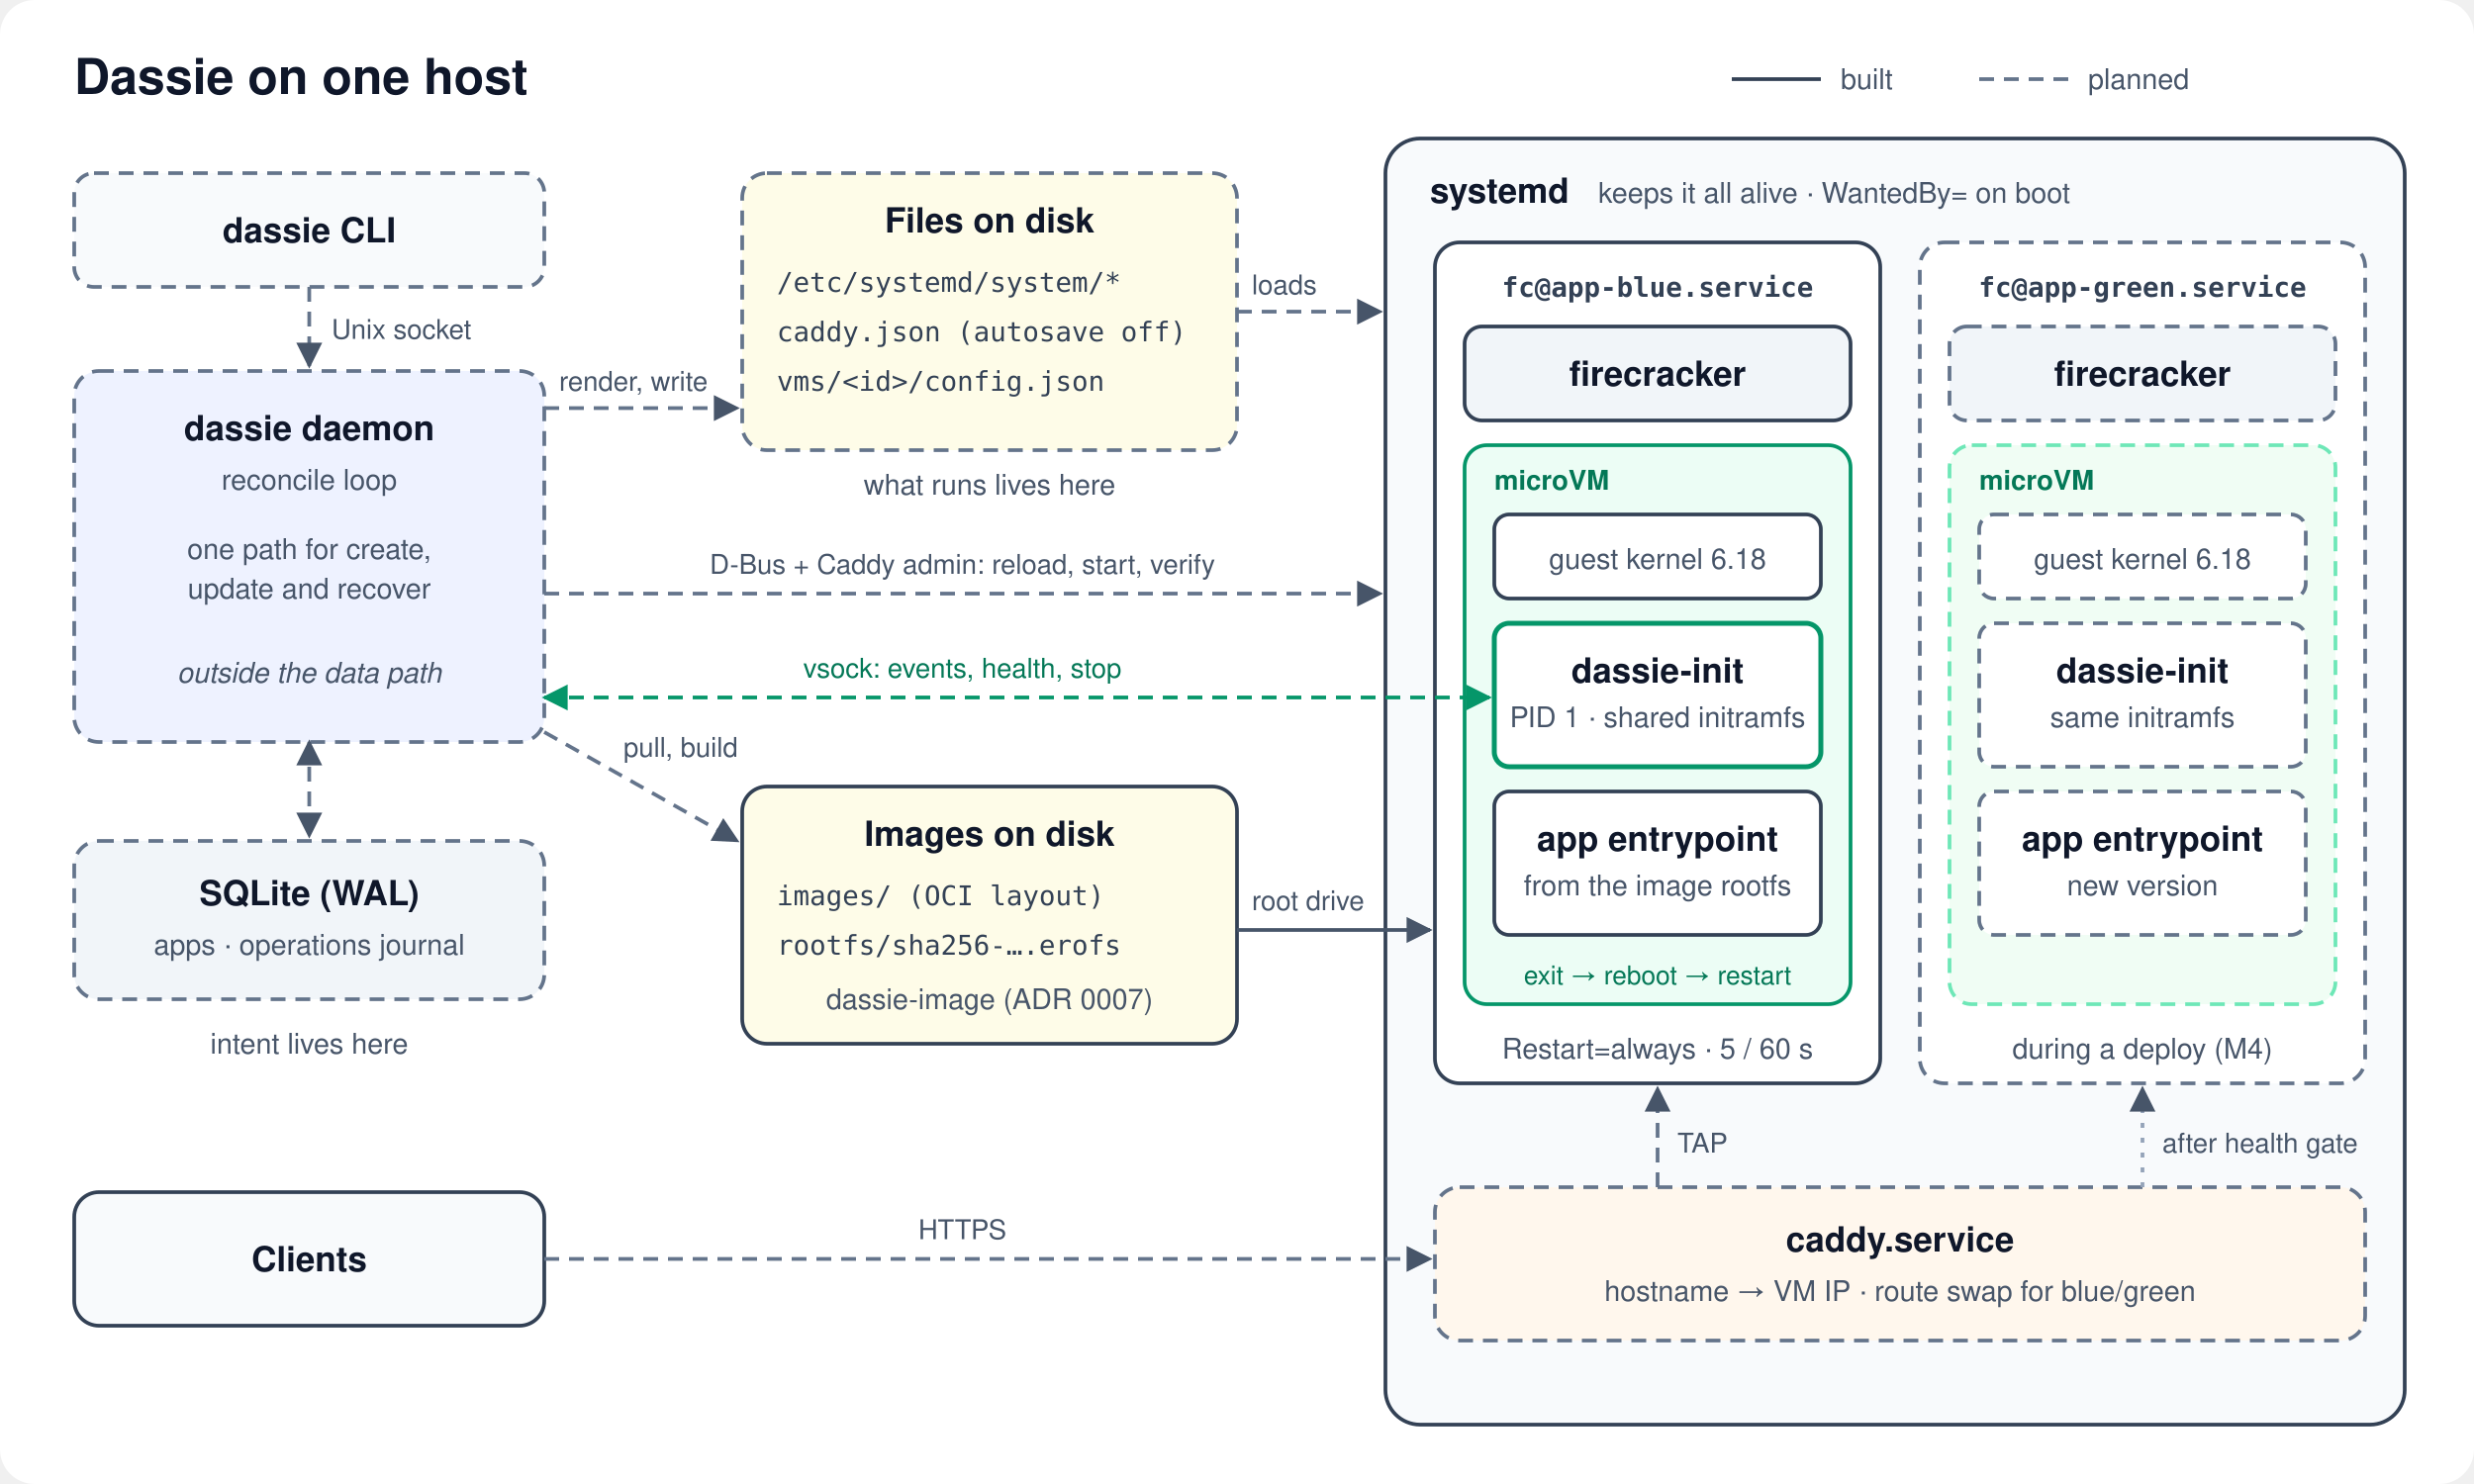
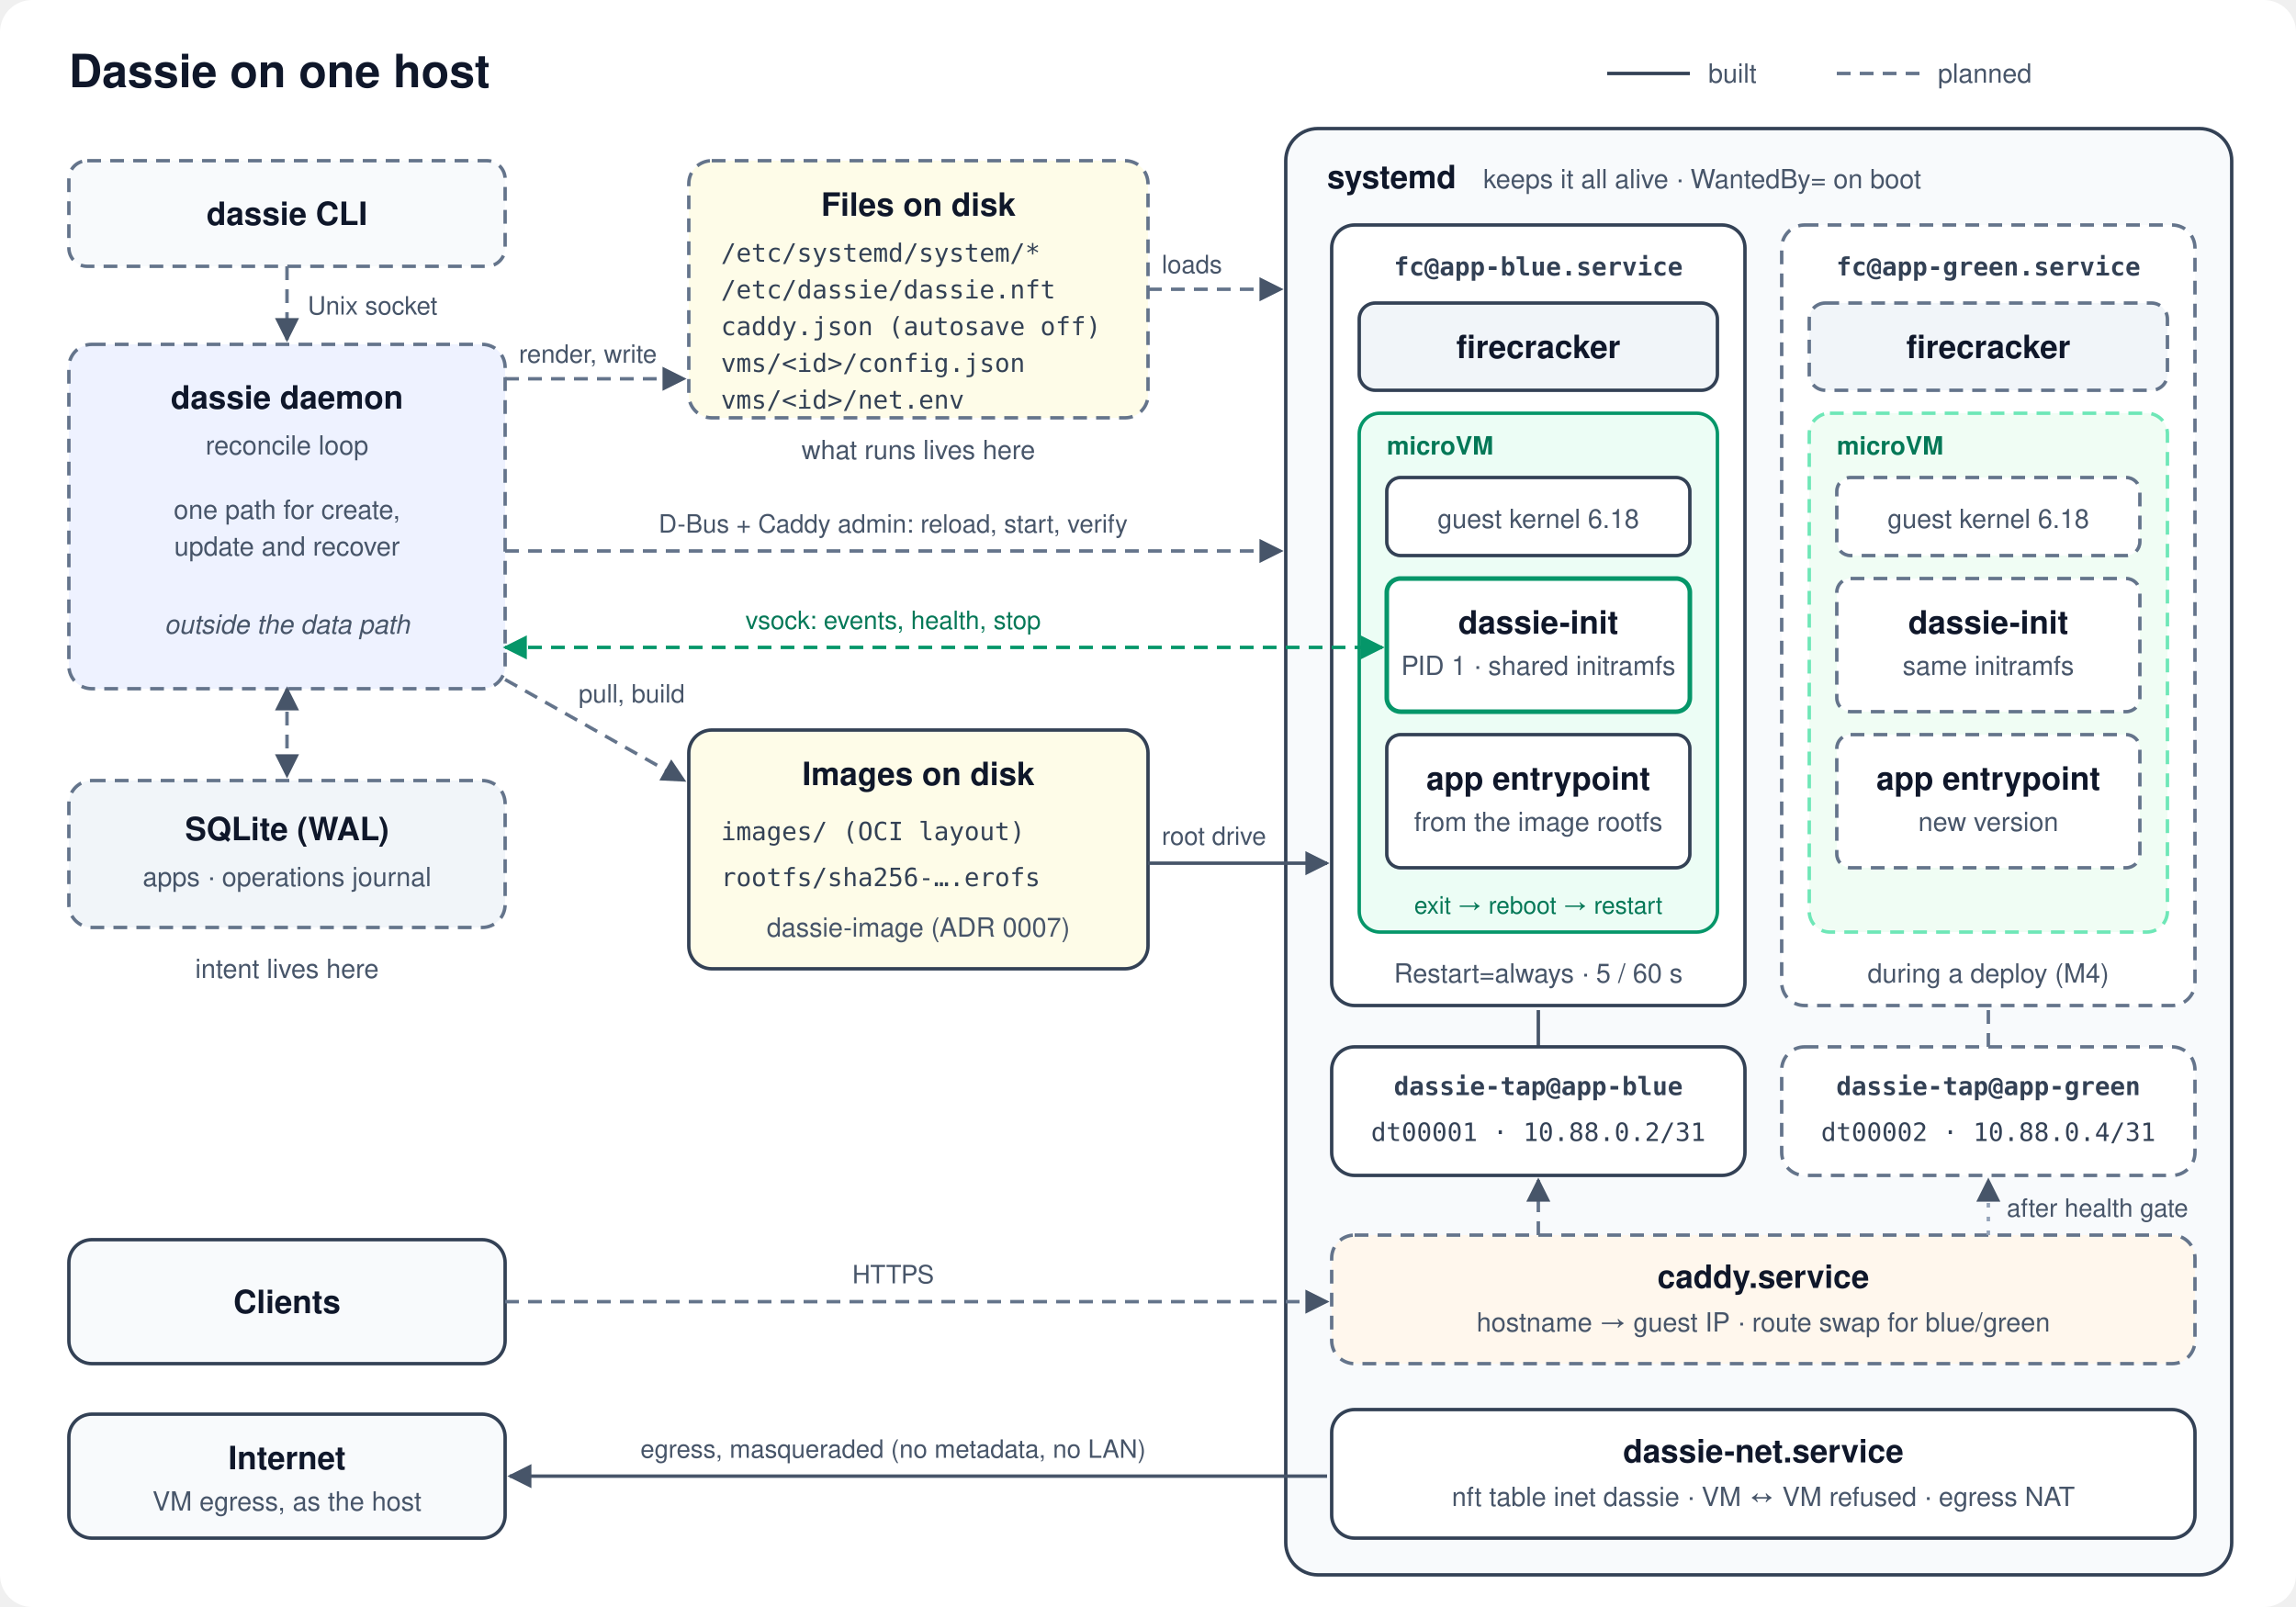
- <svg xmlns="http://www.w3.org/2000/svg" viewBox="0 0 1000 600" width="1000" height="600" font-family="ui-sans-serif, system-ui, -apple-system, 'Segoe UI', Helvetica, Arial, sans-serif">
+ <svg xmlns="http://www.w3.org/2000/svg" viewBox="0 0 1000 700" width="1000" height="700" font-family="ui-sans-serif, system-ui, -apple-system, 'Segoe UI', Helvetica, Arial, sans-serif">
  <defs>
    <marker id="a" viewBox="0 0 10 10" refX="9" refY="5" markerWidth="7" markerHeight="7" orient="auto-start-reverse">
      <path d="M0,0 L10,5 L0,10 z" fill="#475569" />
    </marker>
    <marker id="ag" viewBox="0 0 10 10" refX="9" refY="5" markerWidth="7" markerHeight="7" orient="auto-start-reverse">
      <path d="M0,0 L10,5 L0,10 z" fill="#059669" />
    </marker>
    <style>
      .t { font-size: 14px; font-weight: 600; fill: #0f172a; }
      .s { font-size: 11.5px; fill: #475569; }
      .m { font-size: 11px; fill: #334155; font-family: ui-monospace, SFMono-Regular, Menlo, Consolas, monospace; }
      .lbl { font-size: 11px; fill: #475569; }
      .built { stroke: #334155; stroke-width: 1.5; }
      .plan { stroke: #64748b; stroke-width: 1.5; stroke-dasharray: 6 4; }
      .ln { stroke: #475569; stroke-width: 1.5; fill: none; }
      .lnp { stroke: #64748b; stroke-width: 1.5; fill: none; stroke-dasharray: 6 4; }
    </style>
  </defs>
-   <rect width="1000" height="600" rx="14" fill="#ffffff" />
+   <rect width="1000" height="700" rx="14" fill="#ffffff" />
  <text x="30" y="38" font-size="20" font-weight="700" fill="#0f172a">Dassie on one host</text>
  <line x1="700" y1="32" x2="736" y2="32" class="built" />
  <text x="744" y="36" class="s">built</text>
  <line x1="800" y1="32" x2="836" y2="32" class="plan" />
  <text x="844" y="36" class="s">planned</text>
  <rect x="30" y="70" width="190" height="46" rx="8" fill="#f8fafc" class="plan" />
  <text x="125" y="98" text-anchor="middle" class="t">dassie CLI</text>
  <line x1="125" y1="116" x2="125" y2="148" class="lnp" marker-end="url(#a)" />
  <text x="134" y="137" class="lbl">Unix socket</text>
  <rect x="30" y="150" width="190" height="150" rx="10" fill="#eef2ff" class="plan" />
  <text x="125" y="178" text-anchor="middle" class="t">dassie daemon</text>
  <text x="125" y="198" text-anchor="middle" class="s">reconcile loop</text>
  <text x="125" y="226" text-anchor="middle" class="s">one path for create,</text>
  <text x="125" y="242" text-anchor="middle" class="s">update and recover</text>
  <text x="125" y="276" text-anchor="middle" class="s" font-style="italic">outside the data path</text>
  <line x1="125" y1="300" x2="125" y2="338" class="lnp" marker-start="url(#a)" marker-end="url(#a)" />
  <rect x="30" y="340" width="190" height="64" rx="10" fill="#f1f5f9" class="plan" />
  <text x="125" y="366" text-anchor="middle" class="t">SQLite (WAL)</text>
  <text x="125" y="386" text-anchor="middle" class="s">apps · operations journal</text>
  <text x="125" y="426" text-anchor="middle" class="s">intent lives here</text>
  <rect x="300" y="70" width="200" height="112" rx="10" fill="#fefce8" class="plan" />
  <text x="400" y="94" text-anchor="middle" class="t">Files on disk</text>
-   <text x="314" y="118" class="m">/etc/systemd/system/*</text>
-   <text x="314" y="138" class="m">caddy.json (autosave off)</text>
-   <text x="314" y="158" class="m">vms/&lt;id&gt;/config.json</text>
+   <text x="314" y="114" class="m">/etc/systemd/system/*</text>
+   <text x="314" y="130" class="m">/etc/dassie/dassie.nft</text>
+   <text x="314" y="146" class="m">caddy.json (autosave off)</text>
+   <text x="314" y="162" class="m">vms/&lt;id&gt;/config.json</text>
+   <text x="314" y="178" class="m">vms/&lt;id&gt;/net.env</text>
  <text x="400" y="200" text-anchor="middle" class="s">what runs lives here</text>
  <path d="M220,165 L298,165" class="lnp" marker-end="url(#a)" />
  <text x="226" y="158" class="lbl">render, write</text>
  <path d="M500,126 L558,126" class="lnp" marker-end="url(#a)" />
  <text x="506" y="119" class="lbl">loads</text>
  <path d="M220,240 L558,240" class="lnp" marker-end="url(#a)" />
  <text x="389" y="232" text-anchor="middle" class="lbl">D-Bus + Caddy admin: reload, start, verify</text>
-   <rect x="30" y="482" width="190" height="54" rx="10" fill="#f8fafc" class="built" />
-   <text x="125" y="514" text-anchor="middle" class="t">Clients</text>
-   <rect x="560" y="56" width="412" height="520" rx="14" fill="#f8fafc" class="built" />
+   <rect x="30" y="540" width="190" height="54" rx="10" fill="#f8fafc" class="built" />
+   <text x="125" y="572" text-anchor="middle" class="t">Clients</text>
+   <rect x="30" y="616" width="190" height="54" rx="10" fill="#f8fafc" class="built" />
+   <text x="125" y="640" text-anchor="middle" class="t">Internet</text>
+   <text x="125" y="658" text-anchor="middle" class="s">VM egress, as the host</text>
+   <rect x="560" y="56" width="412" height="630" rx="14" fill="#f8fafc" class="built" />
  <text x="578" y="82" class="t">systemd</text>
  <text x="646" y="82" class="s">keeps it all alive · WantedBy= on boot</text>
  <rect x="580" y="98" width="180" height="340" rx="10" fill="#ffffff" class="built" />
  <text x="670" y="120" text-anchor="middle" class="m" font-weight="600">fc@app-blue.service</text>
  <rect x="592" y="132" width="156" height="38" rx="7" fill="#f1f5f9" class="built" />
  <text x="670" y="156" text-anchor="middle" class="t" font-size="13">firecracker</text>
  <rect x="592" y="180" width="156" height="226" rx="9" fill="#ecfdf5" stroke="#059669" stroke-width="1.5" />
  <text x="604" y="198" font-size="11" font-weight="600" fill="#047857">microVM</text>
  <rect x="604" y="208" width="132" height="34" rx="6" fill="#ffffff" class="built" />
  <text x="670" y="230" text-anchor="middle" class="s">guest kernel 6.18</text>
  <rect x="604" y="252" width="132" height="58" rx="6" fill="#ffffff" stroke="#059669" stroke-width="2" />
  <text x="670" y="276" text-anchor="middle" class="t" font-size="13">dassie-init</text>
  <text x="670" y="294" text-anchor="middle" class="s">PID 1 · shared initramfs</text>
  <rect x="604" y="320" width="132" height="58" rx="6" fill="#ffffff" class="built" />
  <text x="670" y="344" text-anchor="middle" class="t" font-size="13">app entrypoint</text>
  <text x="670" y="362" text-anchor="middle" class="s">from the image rootfs</text>
  <text x="670" y="398" text-anchor="middle" font-size="10.5" fill="#047857">exit → reboot → restart</text>
  <text x="670" y="428" text-anchor="middle" class="s">Restart=always · 5 / 60 s</text>
  <rect x="776" y="98" width="180" height="340" rx="10" fill="#ffffff" class="plan" />
  <text x="866" y="120" text-anchor="middle" class="m" font-weight="600">fc@app-green.service</text>
  <rect x="788" y="132" width="156" height="38" rx="7" fill="#f1f5f9" class="plan" />
  <text x="866" y="156" text-anchor="middle" class="t" font-size="13">firecracker</text>
  <rect x="788" y="180" width="156" height="226" rx="9" fill="#f0fdf4" stroke="#6ee7b7" stroke-width="1.5" stroke-dasharray="6 4" />
  <text x="800" y="198" font-size="11" font-weight="600" fill="#047857">microVM</text>
  <rect x="800" y="208" width="132" height="34" rx="6" fill="#ffffff" class="plan" />
  <text x="866" y="230" text-anchor="middle" class="s">guest kernel 6.18</text>
  <rect x="800" y="252" width="132" height="58" rx="6" fill="#ffffff" class="plan" />
  <text x="866" y="276" text-anchor="middle" class="t" font-size="13">dassie-init</text>
  <text x="866" y="294" text-anchor="middle" class="s">same initramfs</text>
  <rect x="800" y="320" width="132" height="58" rx="6" fill="#ffffff" class="plan" />
  <text x="866" y="344" text-anchor="middle" class="t" font-size="13">app entrypoint</text>
  <text x="866" y="362" text-anchor="middle" class="s">new version</text>
  <text x="866" y="428" text-anchor="middle" class="s">during a deploy (M4)</text>
-   <rect x="580" y="480" width="376" height="62" rx="10" fill="#fff7ed" class="plan" />
-   <text x="768" y="506" text-anchor="middle" class="t">caddy.service</text>
-   <text x="768" y="526" text-anchor="middle" class="s">hostname → VM IP · route swap for blue/green</text>
-   <path d="M670,480 L670,440" class="lnp" marker-end="url(#a)" />
-   <text x="678" y="466" class="lbl">TAP</text>
-   <path d="M866,480 L866,440" stroke="#94a3b8" stroke-width="1.5" fill="none" stroke-dasharray="2 4" marker-end="url(#a)" />
-   <text x="874" y="466" class="lbl">after health gate</text>
+   <path d="M670,456 L670,440" class="ln" />
+   <rect x="580" y="456" width="180" height="56" rx="10" fill="#ffffff" class="built" />
+   <text x="670" y="477" text-anchor="middle" class="m" font-weight="600">dassie-tap@app-blue</text>
+   <text x="670" y="497" text-anchor="middle" class="m">dt00001 · 10.88.0.2/31</text>
+   <path d="M866,456 L866,440" class="lnp" />
+   <rect x="776" y="456" width="180" height="56" rx="10" fill="#ffffff" class="plan" />
+   <text x="866" y="477" text-anchor="middle" class="m" font-weight="600">dassie-tap@app-green</text>
+   <text x="866" y="497" text-anchor="middle" class="m">dt00002 · 10.88.0.4/31</text>
+   <rect x="580" y="538" width="376" height="56" rx="10" fill="#fff7ed" class="plan" />
+   <text x="768" y="561" text-anchor="middle" class="t">caddy.service</text>
+   <text x="768" y="580" text-anchor="middle" class="s">hostname → guest IP · route swap for blue/green</text>
+   <path d="M670,538 L670,514" class="lnp" marker-end="url(#a)" />
+   <path d="M866,538 L866,514" stroke="#94a3b8" stroke-width="1.5" fill="none" stroke-dasharray="2 4" marker-end="url(#a)" />
+   <text x="874" y="530" class="lbl">after health gate</text>
+   <rect x="580" y="614" width="376" height="56" rx="10" fill="#ffffff" class="built" />
+   <text x="768" y="637" text-anchor="middle" class="t">dassie-net.service</text>
+   <text x="768" y="656" text-anchor="middle" class="s">nft table inet dassie · VM ↔ VM refused · egress NAT</text>
+   <path d="M578,643 L222,643" class="ln" marker-end="url(#a)" />
+   <text x="389" y="635" text-anchor="middle" class="lbl">egress, masqueraded (no metadata, no LAN)</text>
  <path d="M220,282 L602,282" stroke="#059669" stroke-width="1.5" fill="none" stroke-dasharray="6 4" marker-start="url(#ag)" marker-end="url(#ag)" />
  <text x="389" y="274" text-anchor="middle" font-size="11" fill="#047857">vsock: events, health, stop</text>
-   <path d="M220,509 L578,509" class="lnp" marker-end="url(#a)" />
-   <text x="389" y="501" text-anchor="middle" class="lbl">HTTPS</text>
+   <path d="M220,567 L578,567" class="lnp" marker-end="url(#a)" />
+   <text x="389" y="559" text-anchor="middle" class="lbl">HTTPS</text>
  <rect x="300" y="318" width="200" height="104" rx="10" fill="#fefce8" class="built" />
  <text x="400" y="342" text-anchor="middle" class="t">Images on disk</text>
  <text x="314" y="366" class="m">images/ (OCI layout)</text>
  <text x="314" y="386" class="m">rootfs/sha256-….erofs</text>
  <text x="400" y="408" text-anchor="middle" class="s">dassie-image (ADR 0007)</text>
  <path d="M220,296 L298,340" class="lnp" marker-end="url(#a)" />
  <text x="252" y="306" class="lbl">pull, build</text>
  <path d="M500,376 L578,376" class="ln" marker-end="url(#a)" />
  <text x="506" y="368" class="lbl">root drive</text>
</svg>
